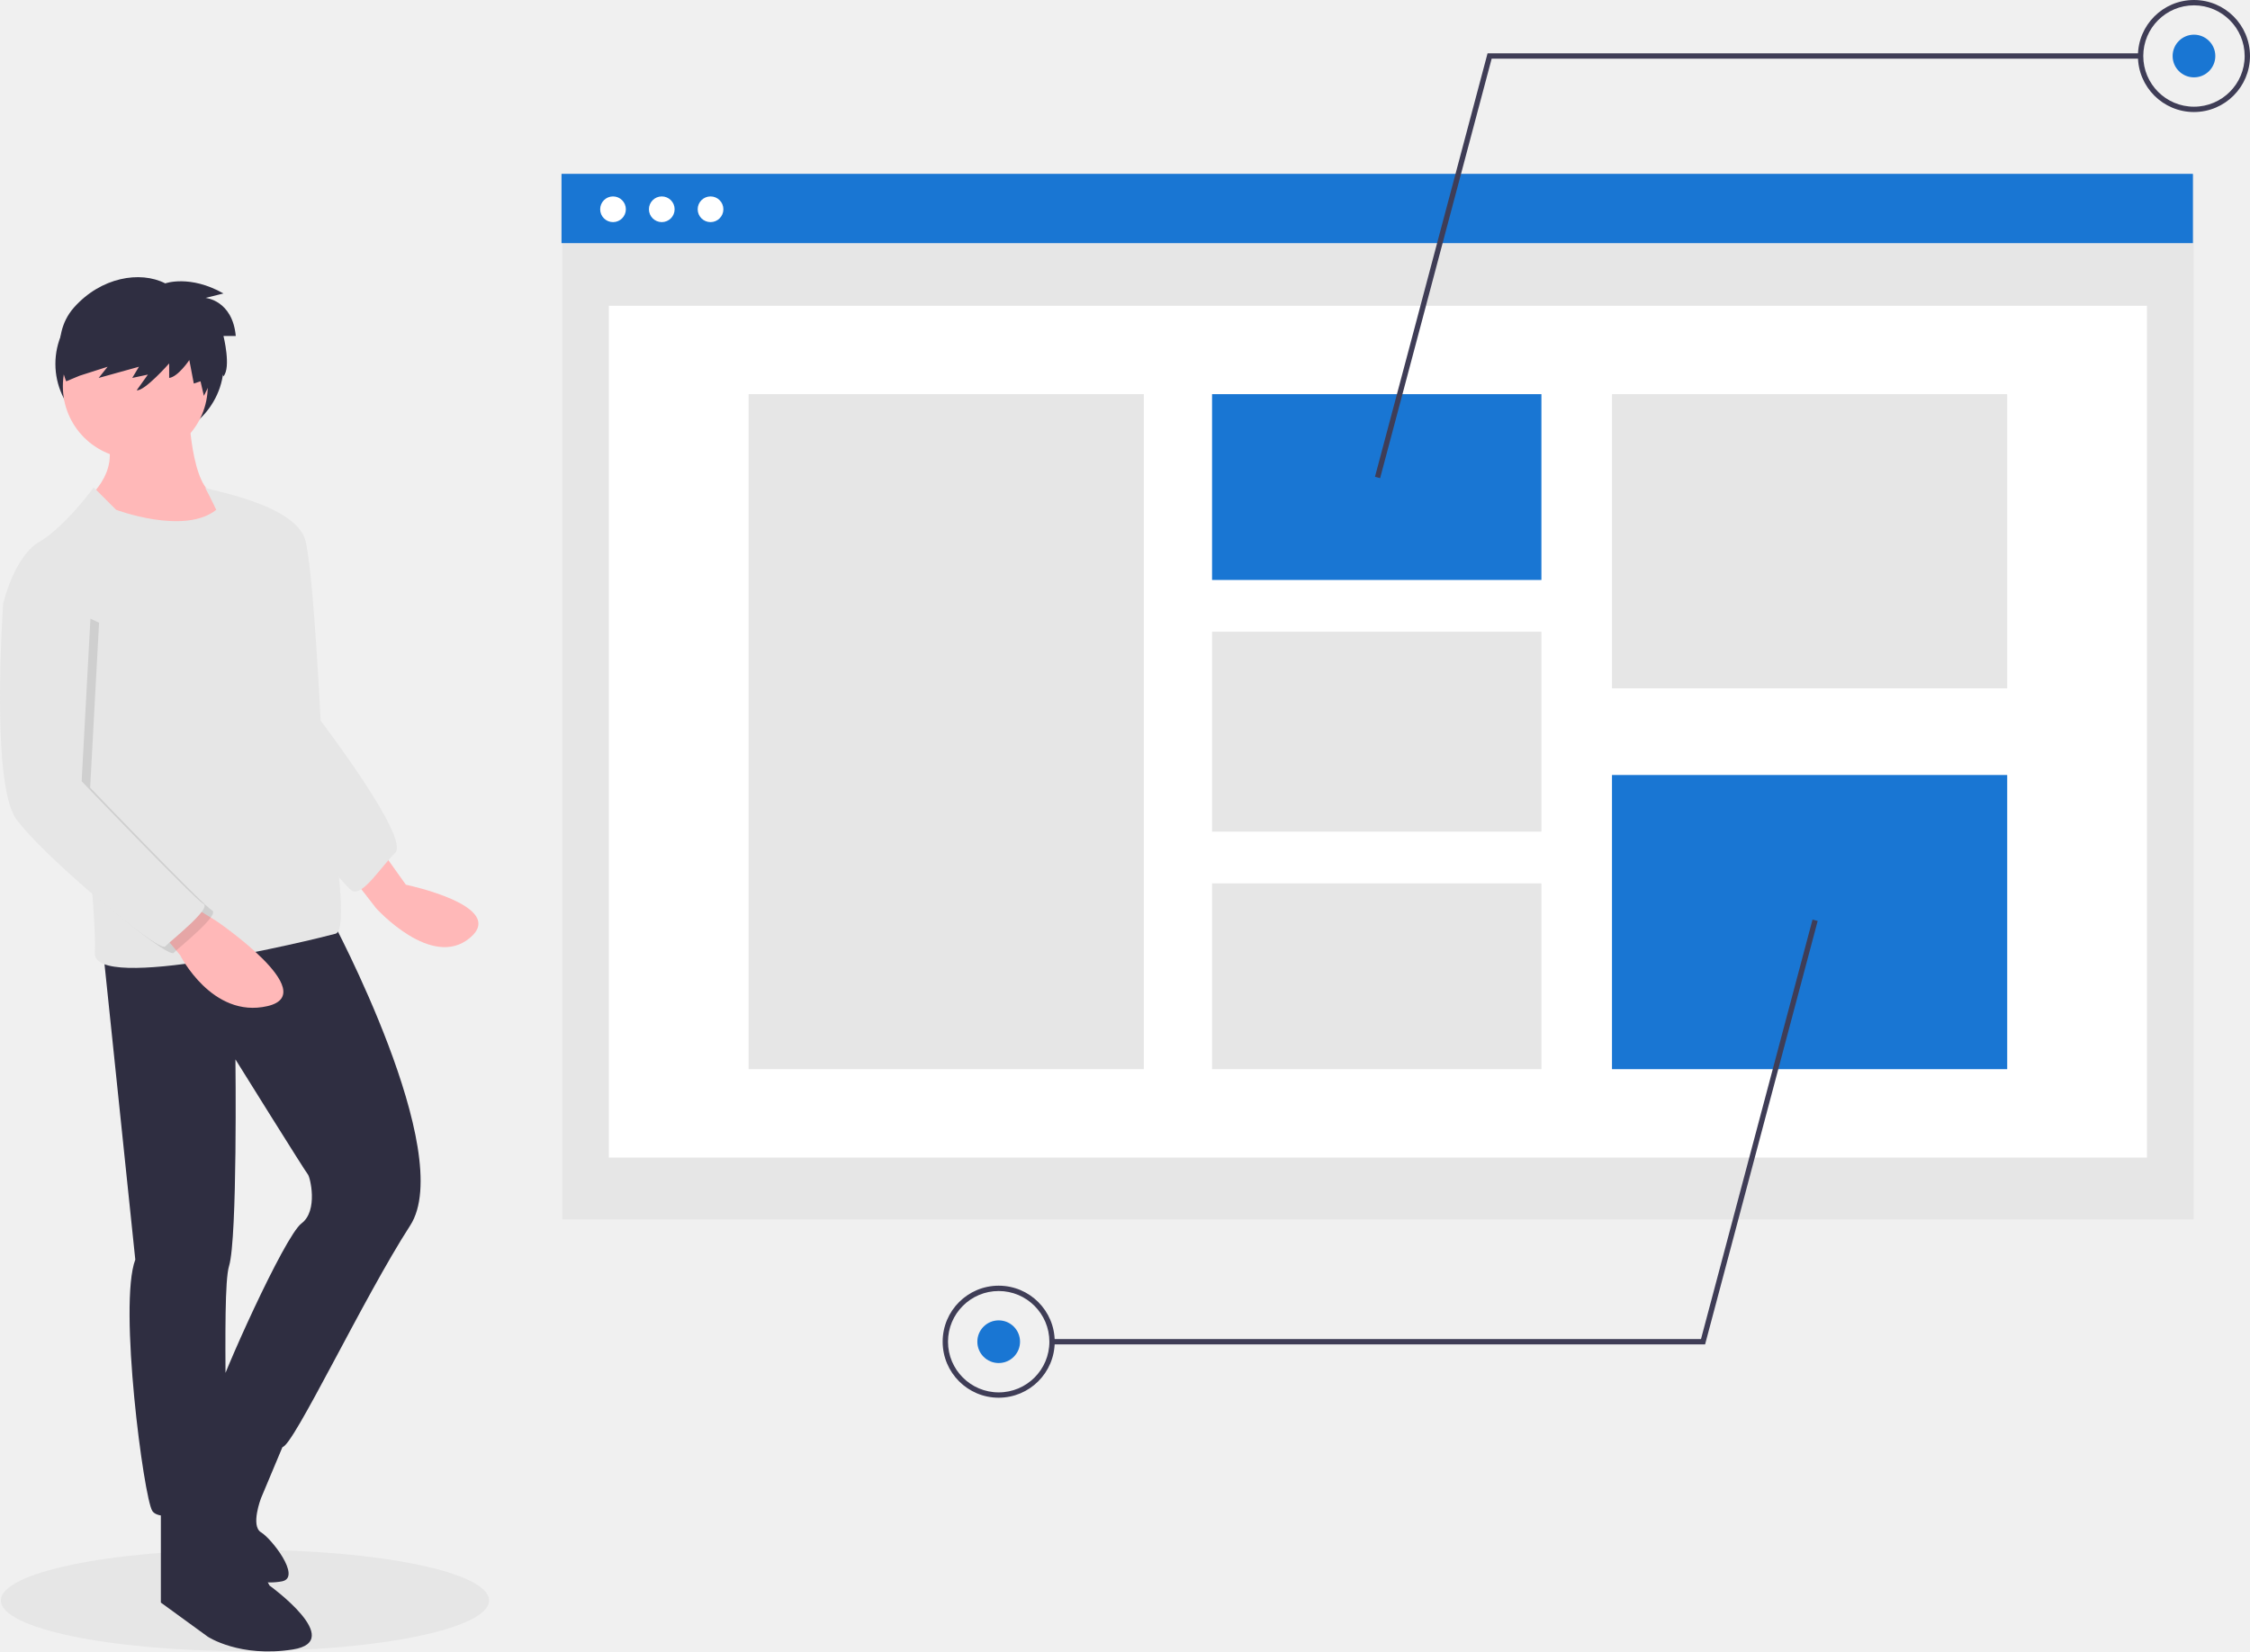
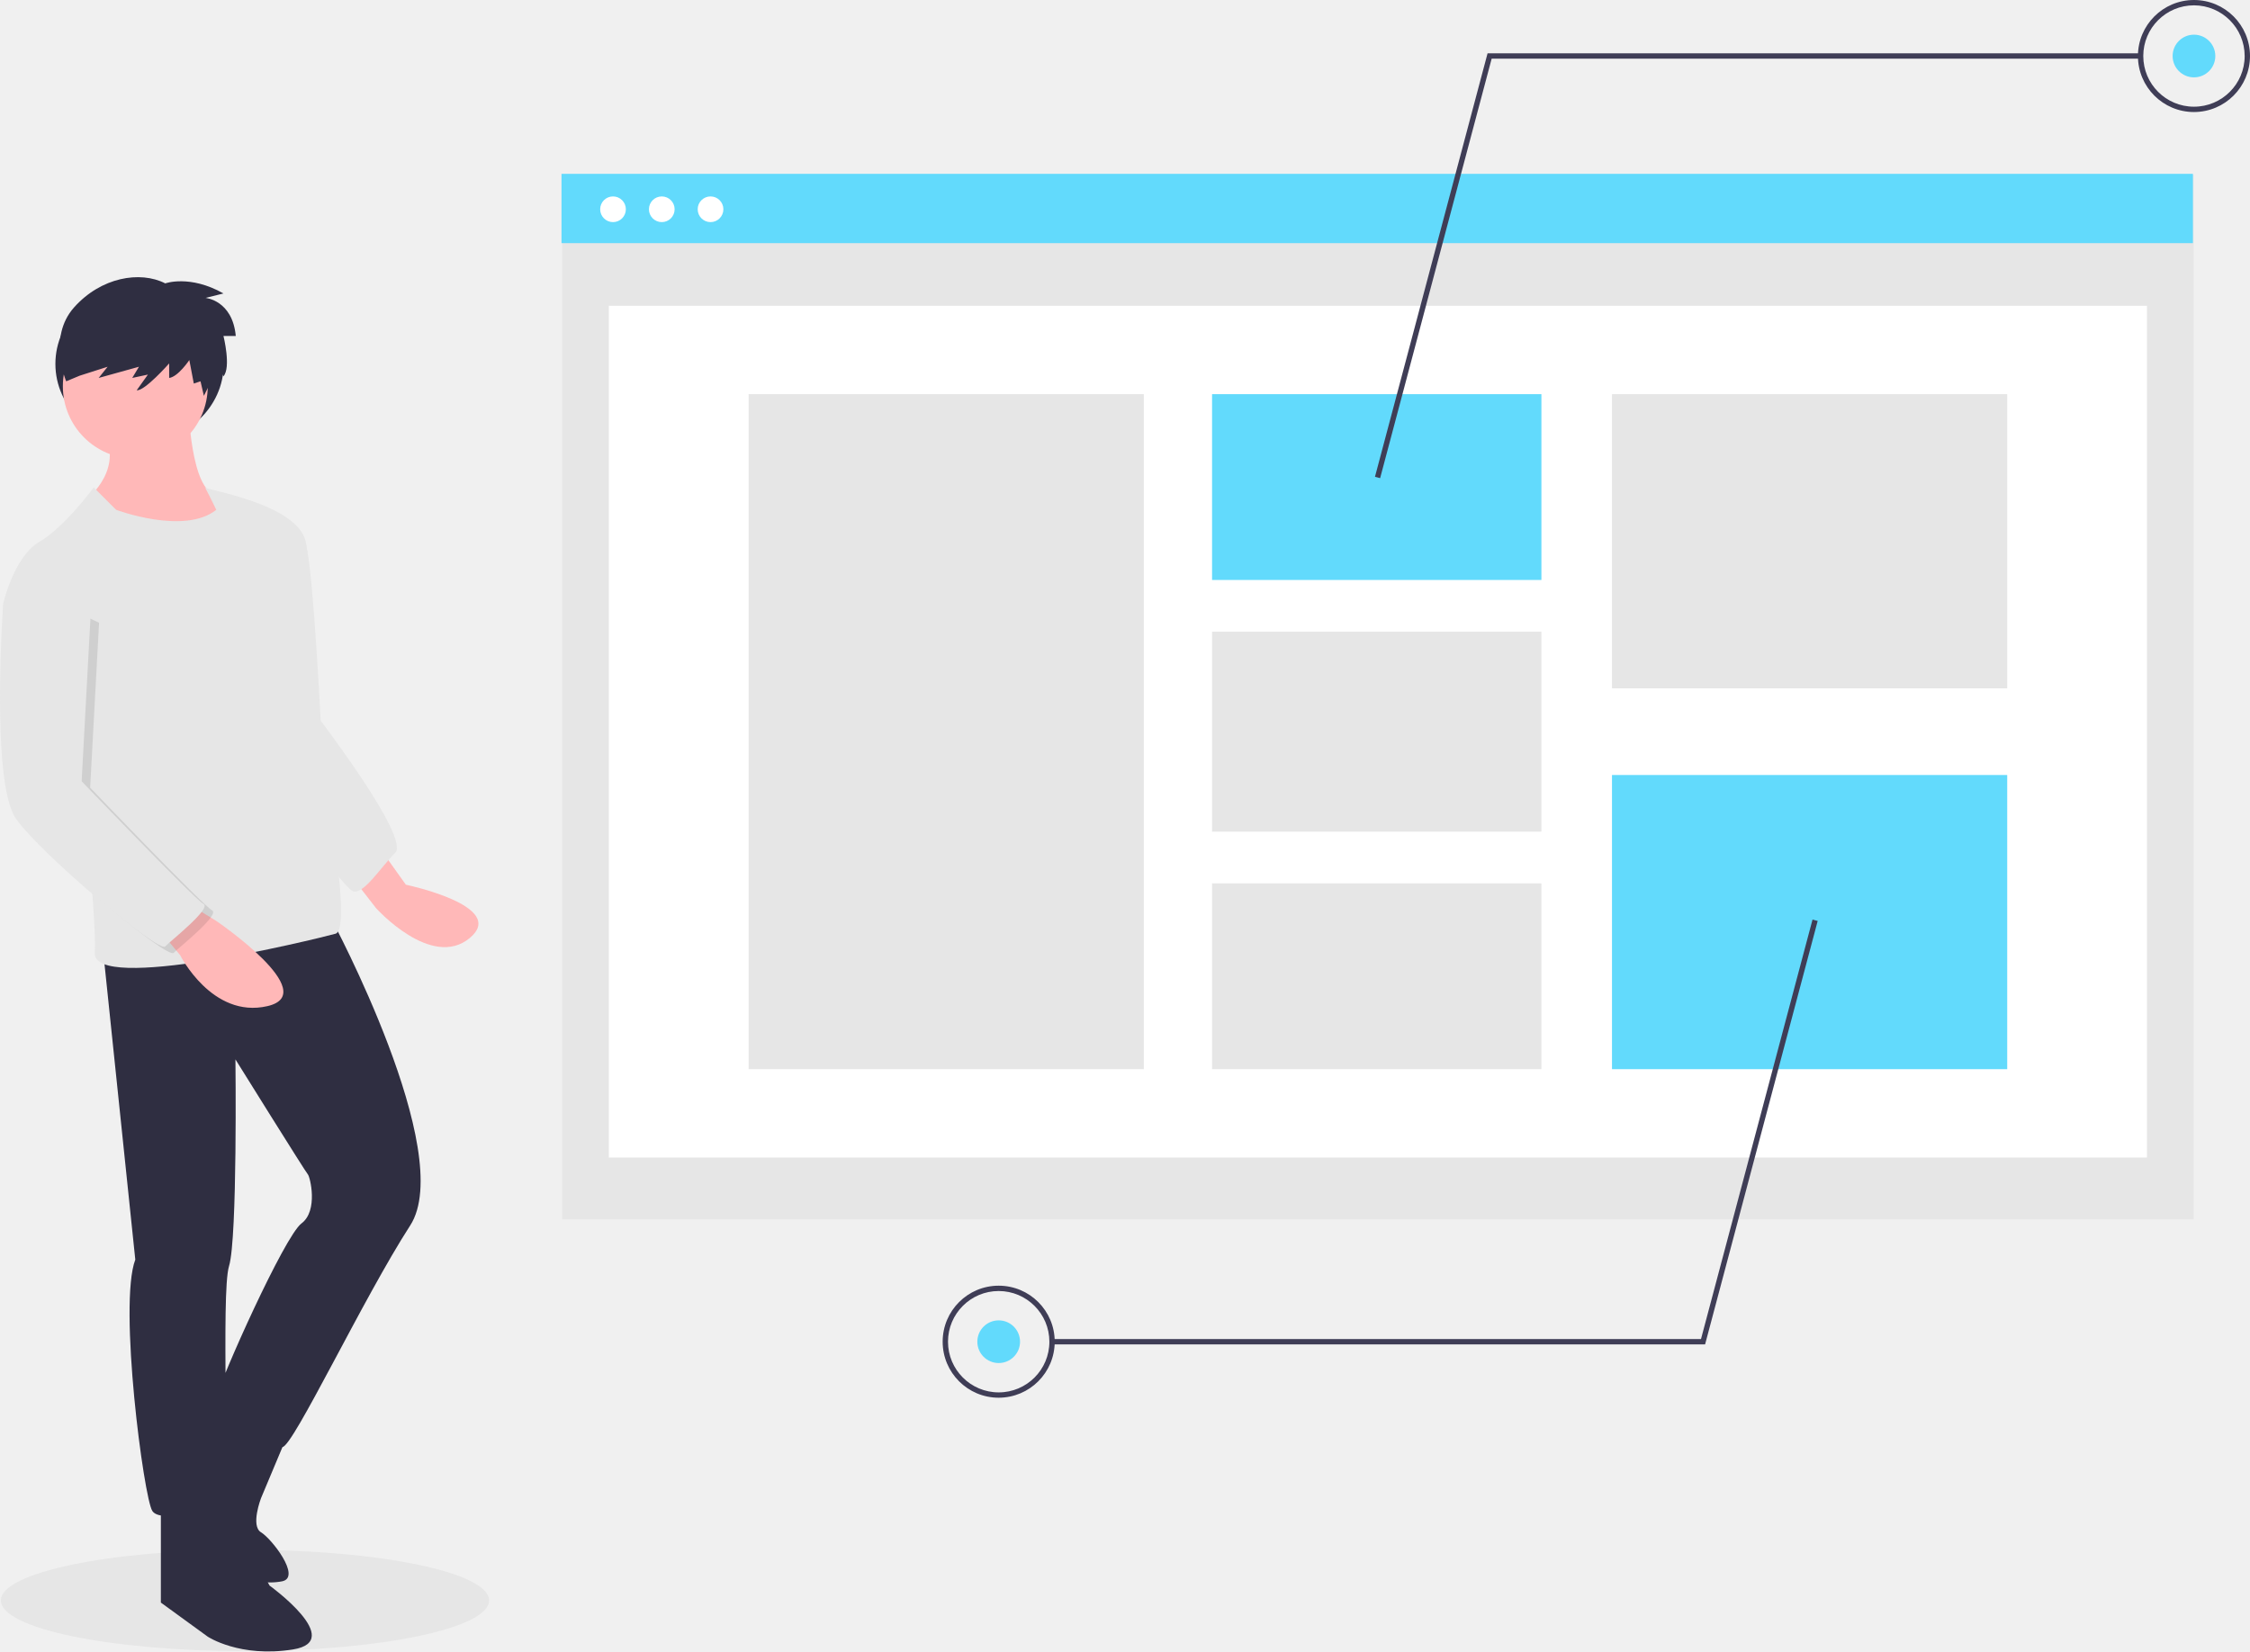
<svg xmlns="http://www.w3.org/2000/svg" id="be32c85c-9388-4a2b-a4e5-271574a5b9b2" data-name="Layer 1" width="888" height="651.932" viewBox="0 0 888 651.932">
  <ellipse cx="96.679" cy="631.793" rx="96.348" ry="20.007" fill="#e6e6e6" />
  <ellipse cx="55.079" cy="143.651" rx="33.216" ry="31.114" fill="#2f2e41" />
  <path d="M307.784,461.514l8.409,11.773s40.363,8.409,25.227,21.023-37-11.773-37-11.773L292.647,467.4Z" transform="translate(-156 -124.0341)" fill="#ffb8b8" />
  <path d="M264.056,327.81s10.932,0,13.454,15.136,5.045,65.591,5.045,65.591,35.318,46.25,29.432,52.136S299.375,477.491,295.17,475.809s-40.363-51.295-40.363-51.295Z" transform="translate(-156 -124.0341)" fill="#e6e6e6" />
  <path d="M230.42,284.923s.841,32.795,10.932,34.477,6.727,12.614,6.727,12.614-32.795,19.341-54.659,0l-4.205-10.091s15.136-10.932,8.409-26.068Z" transform="translate(-156 -124.0341)" fill="#ffb8b8" />
  <path d="M286.761,486.741s49.613,92.5,31.114,121.09S271.625,695.286,267.42,695.286s-27.75-11.773-26.068-19.341,26.909-63.909,33.636-68.954,3.364-18.5,2.523-19.341-28.591-45.409-28.591-45.409.841,70.636-2.523,81.568.841,89.136-3.364,92.5-23.545,9.25-26.909,4.205-13.454-81.568-6.727-99.227L196.784,500.195Z" transform="translate(-156 -124.0341)" fill="#2f2e41" />
  <path d="M241.352,711.263l21.023,38.682s30.273,21.864,9.25,25.227-33.636-5.045-33.636-5.045l-18.5-13.454V717.99Z" transform="translate(-156 -124.0341)" fill="#2f2e41" />
  <path d="M269.943,689.399,259.011,715.467s-4.205,10.932,0,13.454,15.977,17.659,8.409,19.341a24.638,24.638,0,0,1-4.621.459,46.726,46.726,0,0,1-33.971-13.824l-6.817-6.817s23.352-53.775,23.028-53.376S269.943,689.399,269.943,689.399Z" transform="translate(-156 -124.0341)" fill="#2f2e41" />
  <circle cx="53.398" cy="152.48" r="28.591" fill="#ffb8b8" />
  <path d="M193,316.457l8.83,8.83s26.909,10.091,39.523,0c0,0-4.625-9.67-4.625-8.83s36.579,6.307,39.943,21.443-2.523,41.204-2.523,41.204,23.545,111,14.295,113.522-95.863,23.545-95.022,7.568-6.727-81.568-6.727-81.568l-29.432-56.341s4.205-18.5,14.295-24.386S193,316.457,193,316.457Z" transform="translate(-156 -124.0341)" fill="#e6e6e6" />
  <path d="M230.42,480.855l10.932,6.727s42.045,28.591,20.182,33.636-34.477-20.182-34.477-20.182l-8.409-10.091Z" transform="translate(-156 -124.0341)" fill="#ffb8b8" />
  <path d="M168.193,357.241l-7.568,7.568s-5.045,70.636,5.045,84.932,56.341,52.977,58.863,50.454,18.5-15.136,15.136-16.818-48.085-48.41-48.085-48.41l3.517-65.112Z" transform="translate(-156 -124.0341)" opacity="0.1" />
  <path d="M164.83,354.719l-7.568,7.568s-5.045,70.636,5.045,84.932,56.341,52.977,58.863,50.454,18.5-15.136,15.136-16.818S188.221,432.444,188.221,432.444l3.517-65.112Z" transform="translate(-156 -124.0341)" fill="#e6e6e6" />
  <path d="M221.222,235.903s9.719-3.534,22.972,3.976l-7.068,1.767s10.602.884,11.928,15.02h-4.859s3.092,12.369,0,15.903l-1.988-3.755L236.463,280.3l-1.325-5.743-2.651.884-1.767-9.277s-4.418,6.626-7.952,7.068v-5.743s-9.719,11.044-12.811,10.602l4.418-6.185-6.185,1.325,2.651-4.418L194.937,273.232l3.534-4.418-11.044,3.534-5.301,2.209s-7.51-17.229,3.092-29.156S211.282,230.823,221.222,235.903Z" transform="translate(-156 -124.0341)" fill="#2f2e41" />
  <rect x="221.885" y="68.991" width="643.862" height="412.358" fill="#e6e6e6" />
  <rect x="240.296" y="120.711" width="607.039" height="336.243" fill="#fff" />
-   <rect x="221.61" y="68.626" width="643.862" height="27.354" fill="#1976d3" />
+   <rect x="221.61" y="68.626" width="643.862" height="27.354" fill="#62dafc" />
  <circle cx="241.937" cy="82.611" r="5.07" fill="#fff" />
  <circle cx="261.181" cy="82.611" r="5.07" fill="#fff" />
  <circle cx="280.425" cy="82.611" r="5.07" fill="#fff" />
  <rect x="295.454" y="155.599" width="155.981" height="266.467" fill="#e6e6e6" />
-   <rect x="478.36" y="155.599" width="129.984" height="73.348" fill="#1976d3" />
+   <rect x="478.36" y="155.599" width="129.984" height="73.348" fill="#62dafc" />
  <rect x="478.36" y="249.373" width="129.984" height="78.919" fill="#e6e6e6" />
  <rect x="478.36" y="348.718" width="129.984" height="73.348" fill="#e6e6e6" />
  <rect x="636.198" y="155.599" width="155.981" height="116.125" fill="#e6e6e6" />
-   <rect x="636.198" y="305.941" width="155.981" height="116.125" fill="#1976d3" />
+   <rect x="636.198" y="305.941" width="155.981" height="116.125" fill="#62dafc" />
  <polygon points="544.691 188.755 542.655 188.214 587.089 21.06 844.827 21.06 844.827 23.166 588.708 23.166 544.691 188.755" fill="#3f3d56" />
  <path d="M1021.887,168.26A22.113,22.113,0,1,1,1044,146.147,22.138,22.138,0,0,1,1021.887,168.26Zm0-42.12a20.007,20.007,0,1,0,20.007,20.007A20.03,20.03,0,0,0,1021.887,126.14Z" transform="translate(-156 -124.0341)" fill="#3f3d56" />
-   <circle cx="865.887" cy="22.113" r="8.424" fill="#1976d3" />
+   <circle cx="865.887" cy="22.113" r="8.424" fill="#62dafc" />
  <polygon points="672.947 530.706 415.208 530.706 415.208 528.6 671.328 528.6 715.345 363.01 717.381 363.551 672.947 530.706" fill="#3f3d56" />
  <path d="M550.149,675.8a22.113,22.113,0,1,1,22.113-22.113A22.138,22.138,0,0,1,550.149,675.8Zm0-42.12a20.007,20.007,0,1,0,20.007,20.007A20.03,20.03,0,0,0,550.149,633.68Z" transform="translate(-156 -124.0341)" fill="#3f3d56" />
-   <circle cx="394.149" cy="529.653" r="8.424" fill="#1976d3" />
+   <circle cx="394.149" cy="529.653" r="8.424" fill="#62dafc" />
</svg>
